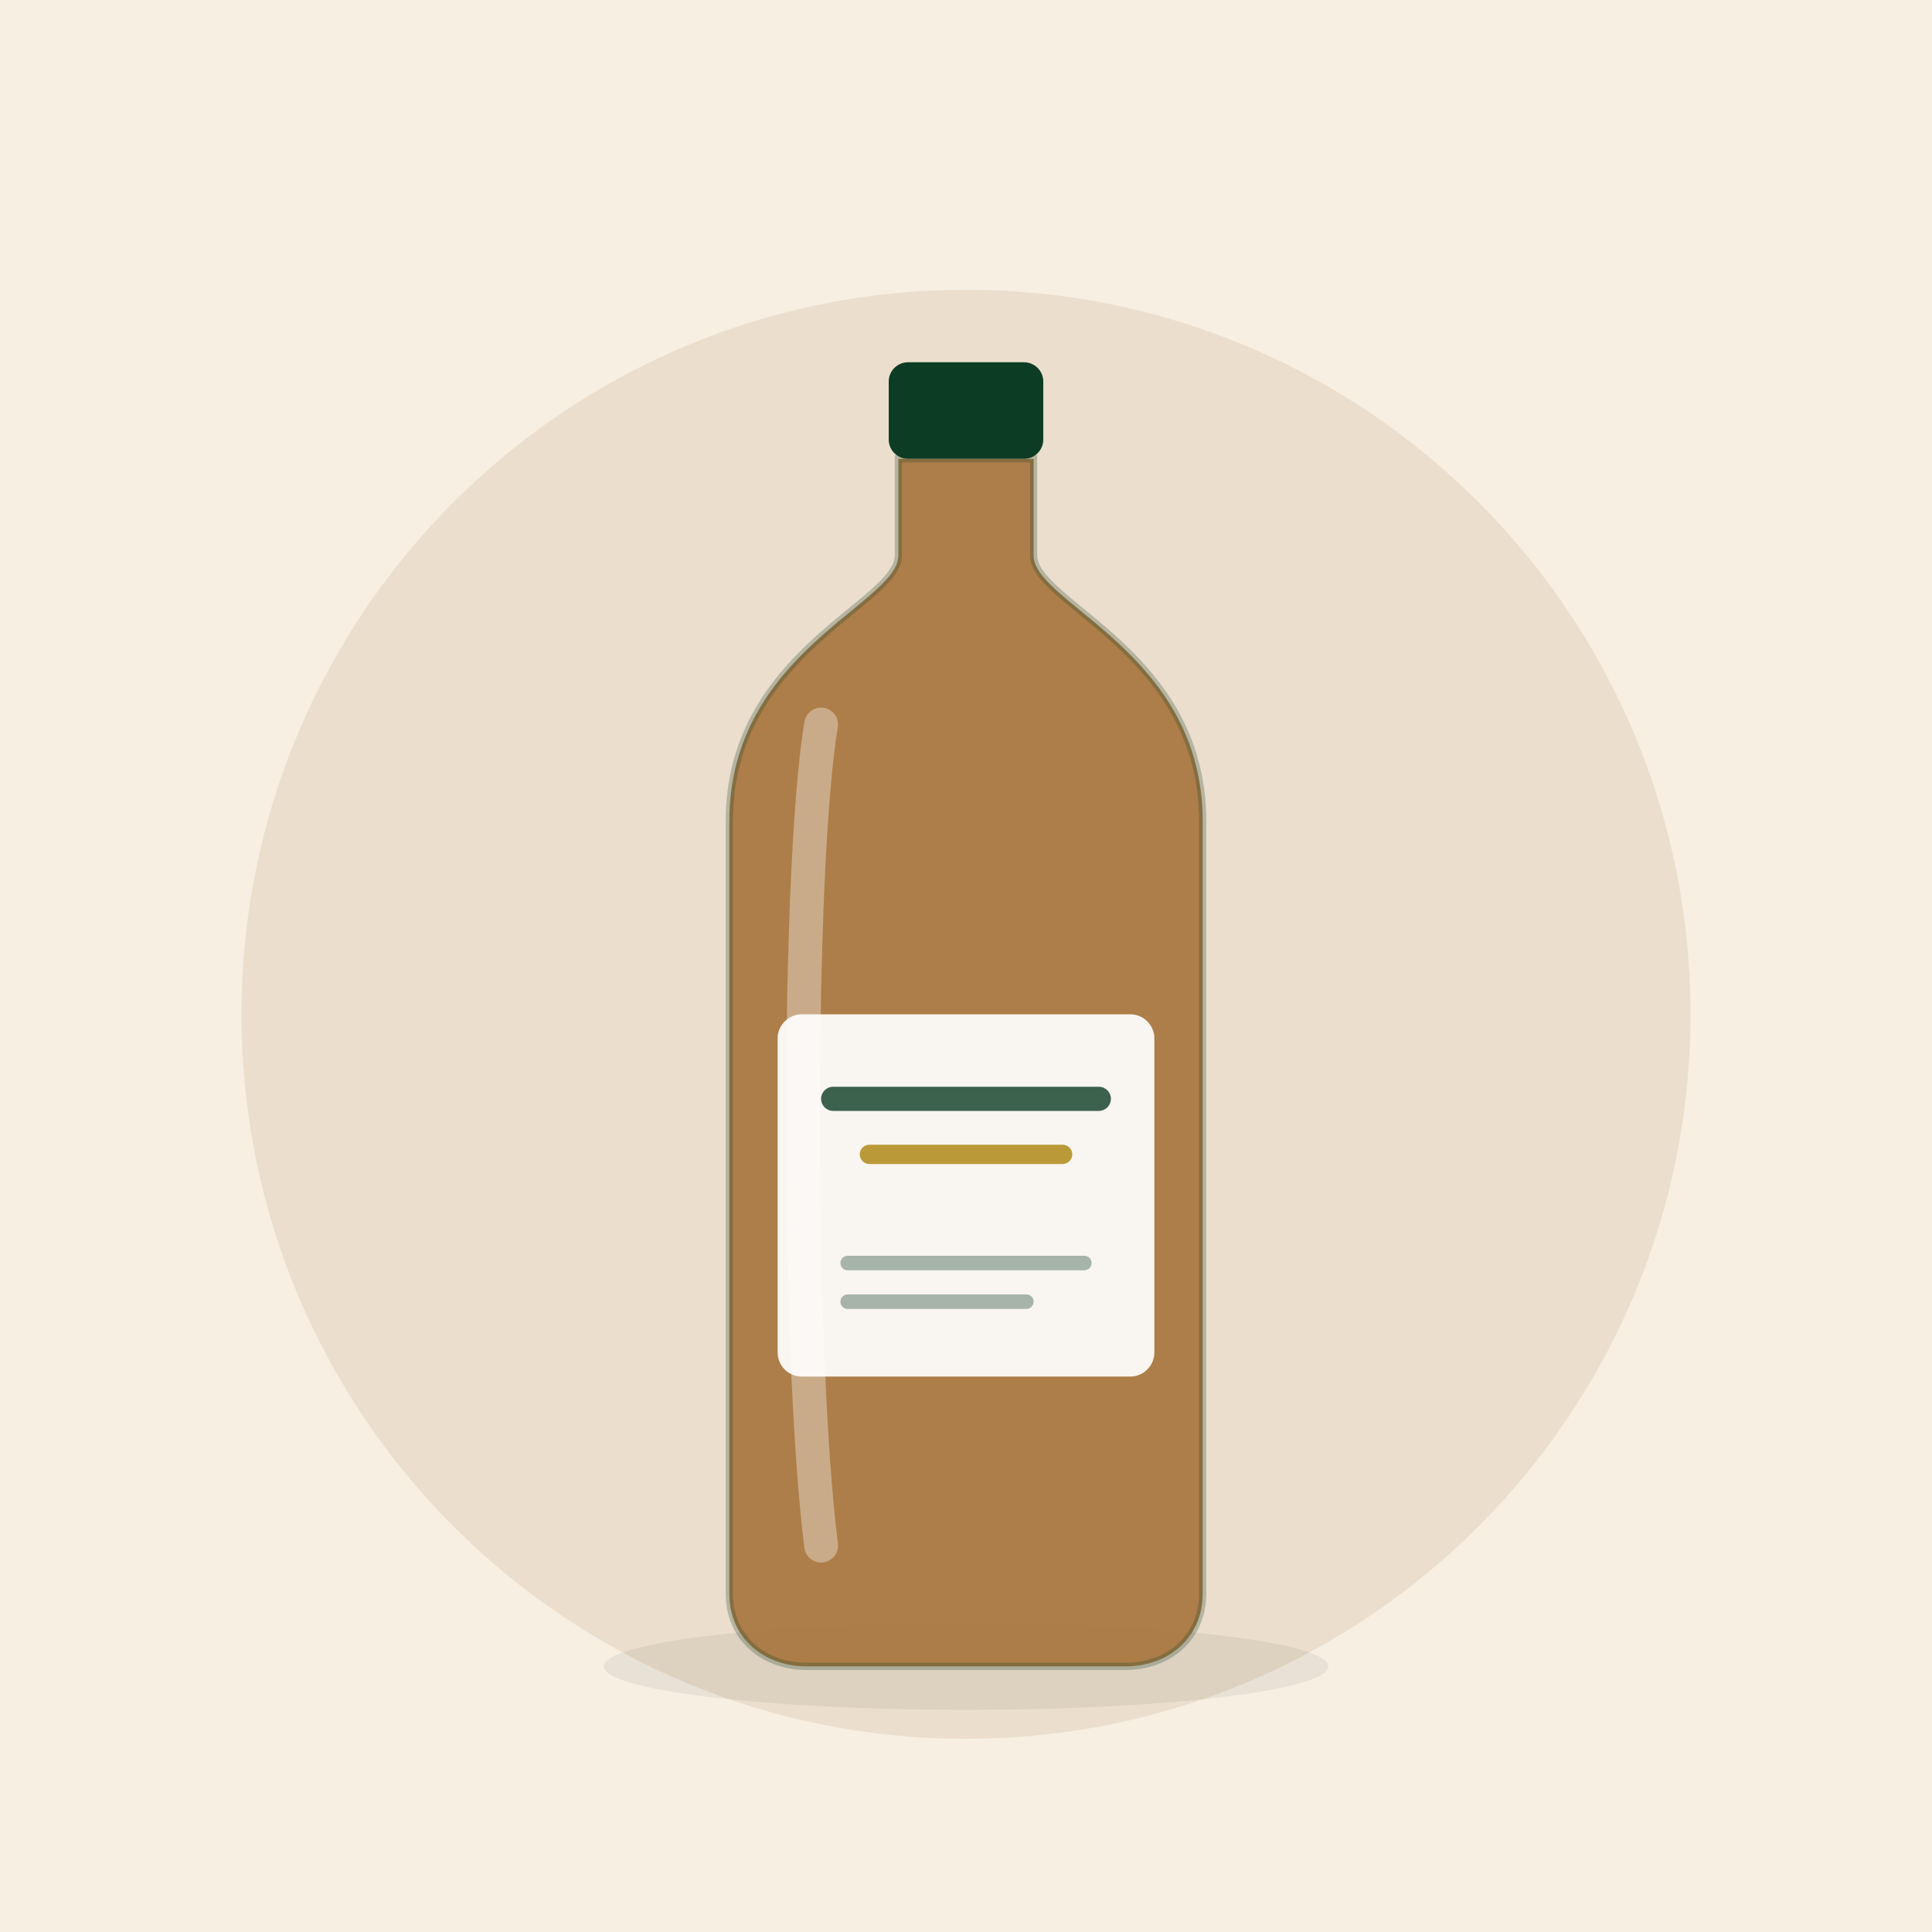
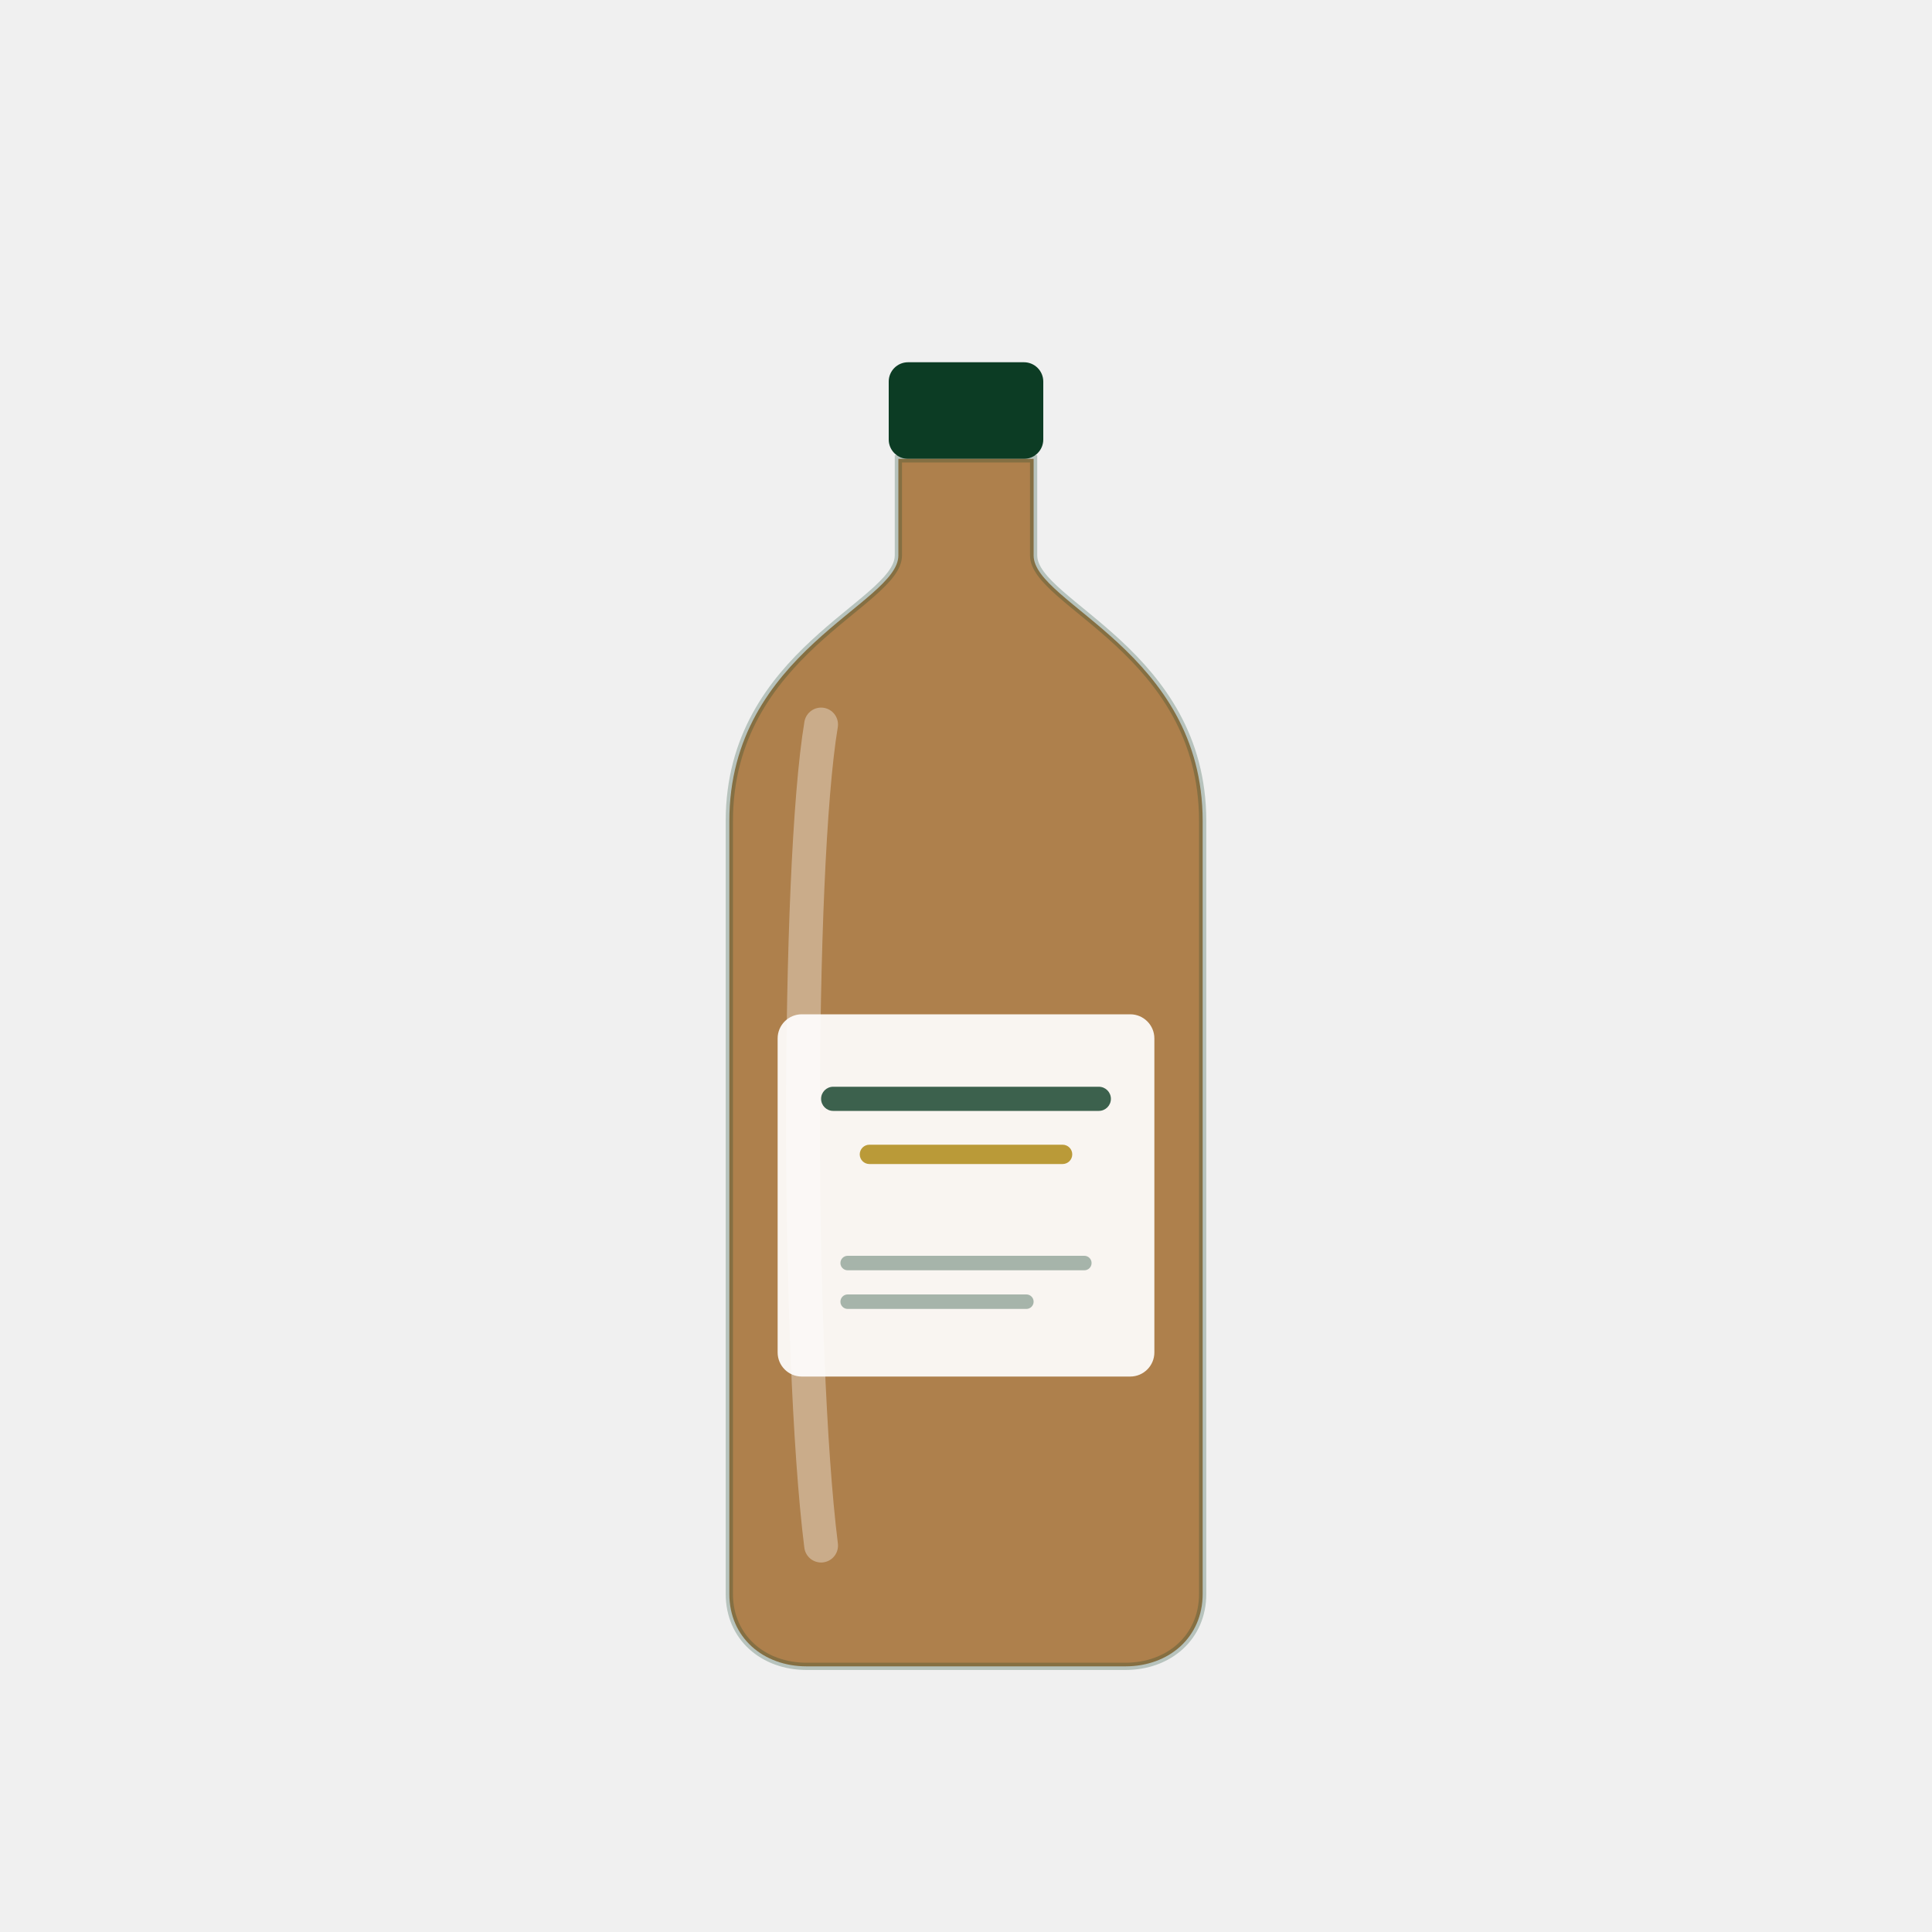
<svg xmlns="http://www.w3.org/2000/svg" viewBox="0 0 800 800" width="800" height="800">
-   <rect width="800" height="800" fill="#F6EFE2" />
-   <circle cx="400" cy="420" r="300" fill="#A8763E" opacity=".14" />
-   <ellipse cx="400" cy="690" rx="150" ry="18" fill="#000" opacity=".06" />
  <rect x="368" y="150" width="64" height="40" rx="8" fill="#0C3C24" />
  <path d="M372 190h56v40c0 20 70 40 70 110v320c0 18-14 30-32 30H334c-18 0-32-12-32-30V340c0-70 70-90 70-110z" fill="#A8763E" opacity=".92" />
  <path d="M372 190h56v40c0 20 70 40 70 110v320c0 18-14 30-32 30H334c-18 0-32-12-32-30V340c0-70 70-90 70-110z" fill="none" stroke="#0C3C24" stroke-opacity=".25" stroke-width="3" />
  <rect x="322" y="420" width="156" height="150" rx="10" fill="#fff" opacity=".92" />
  <rect x="340" y="450" width="120" height="10" rx="5" fill="#0C3C24" opacity=".8" />
  <rect x="356" y="474" width="88" height="8" rx="4" fill="#B49024" opacity=".9" />
  <rect x="348" y="520" width="104" height="6" rx="3" fill="#0C3C24" opacity=".35" />
  <rect x="348" y="536" width="80" height="6" rx="3" fill="#0C3C24" opacity=".35" />
  <path d="M340 300c-10 60-10 260 0 340" stroke="#fff" stroke-opacity=".35" stroke-width="14" stroke-linecap="round" fill="none" />
</svg>
